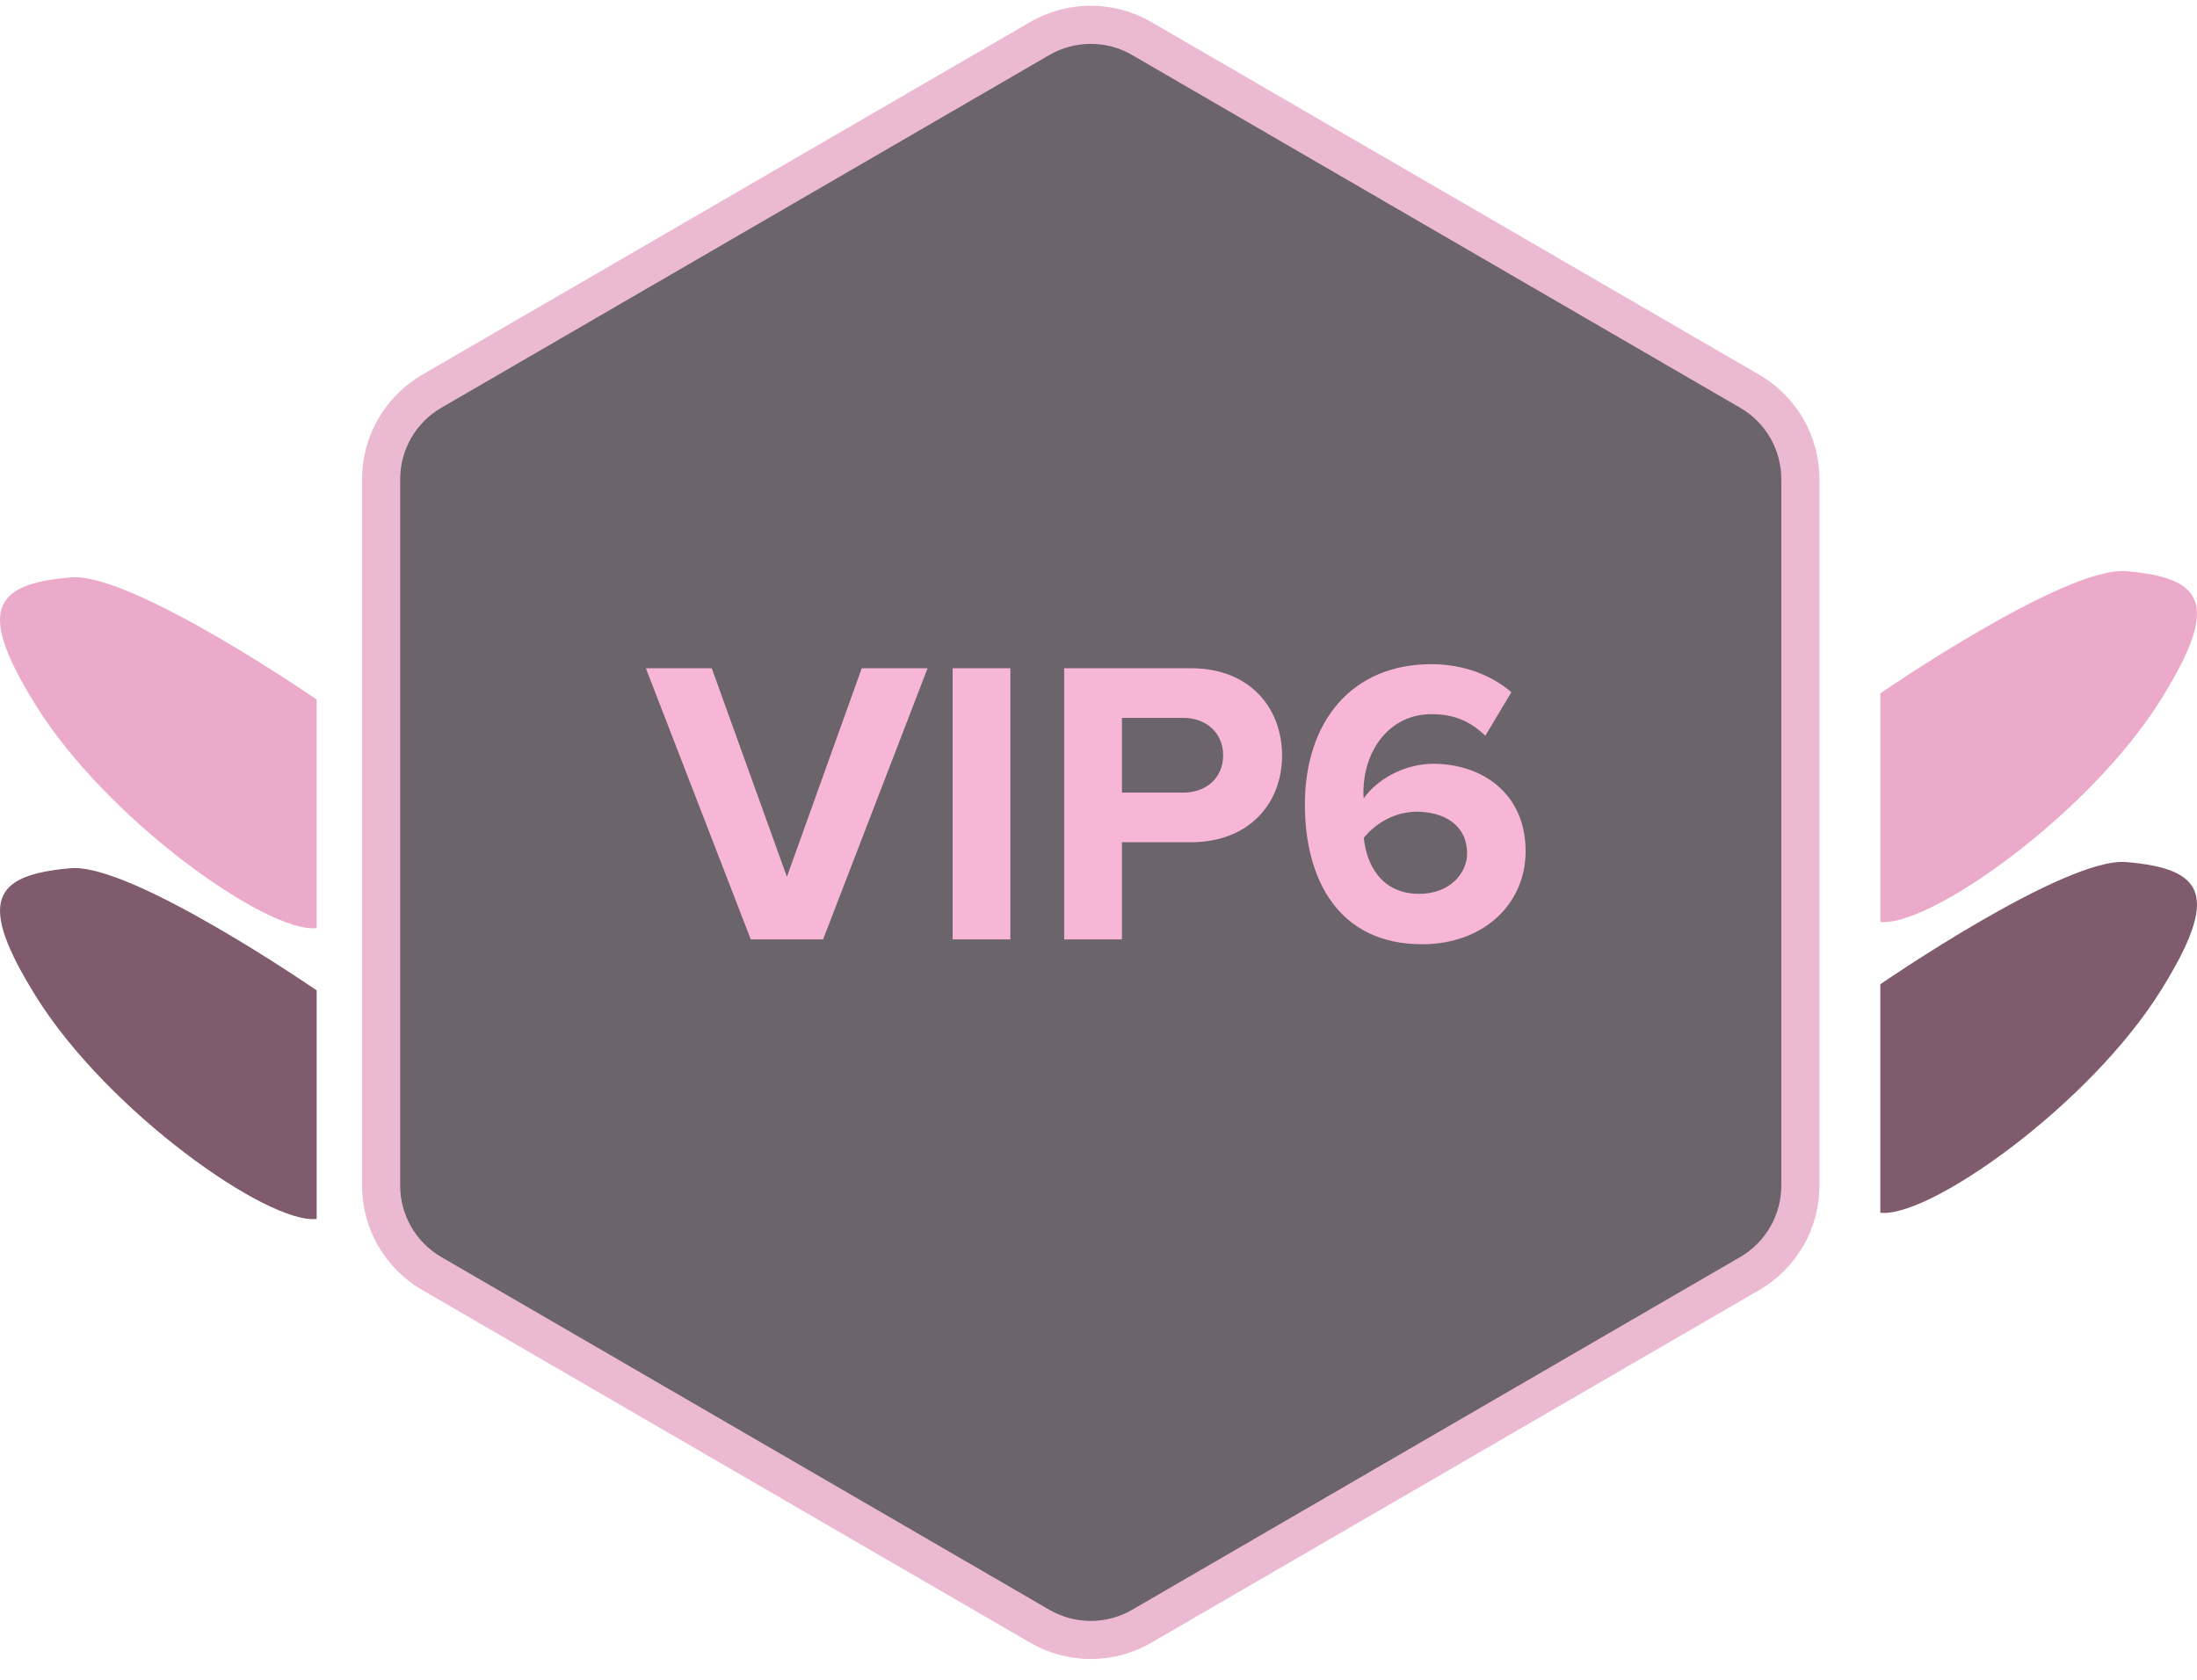
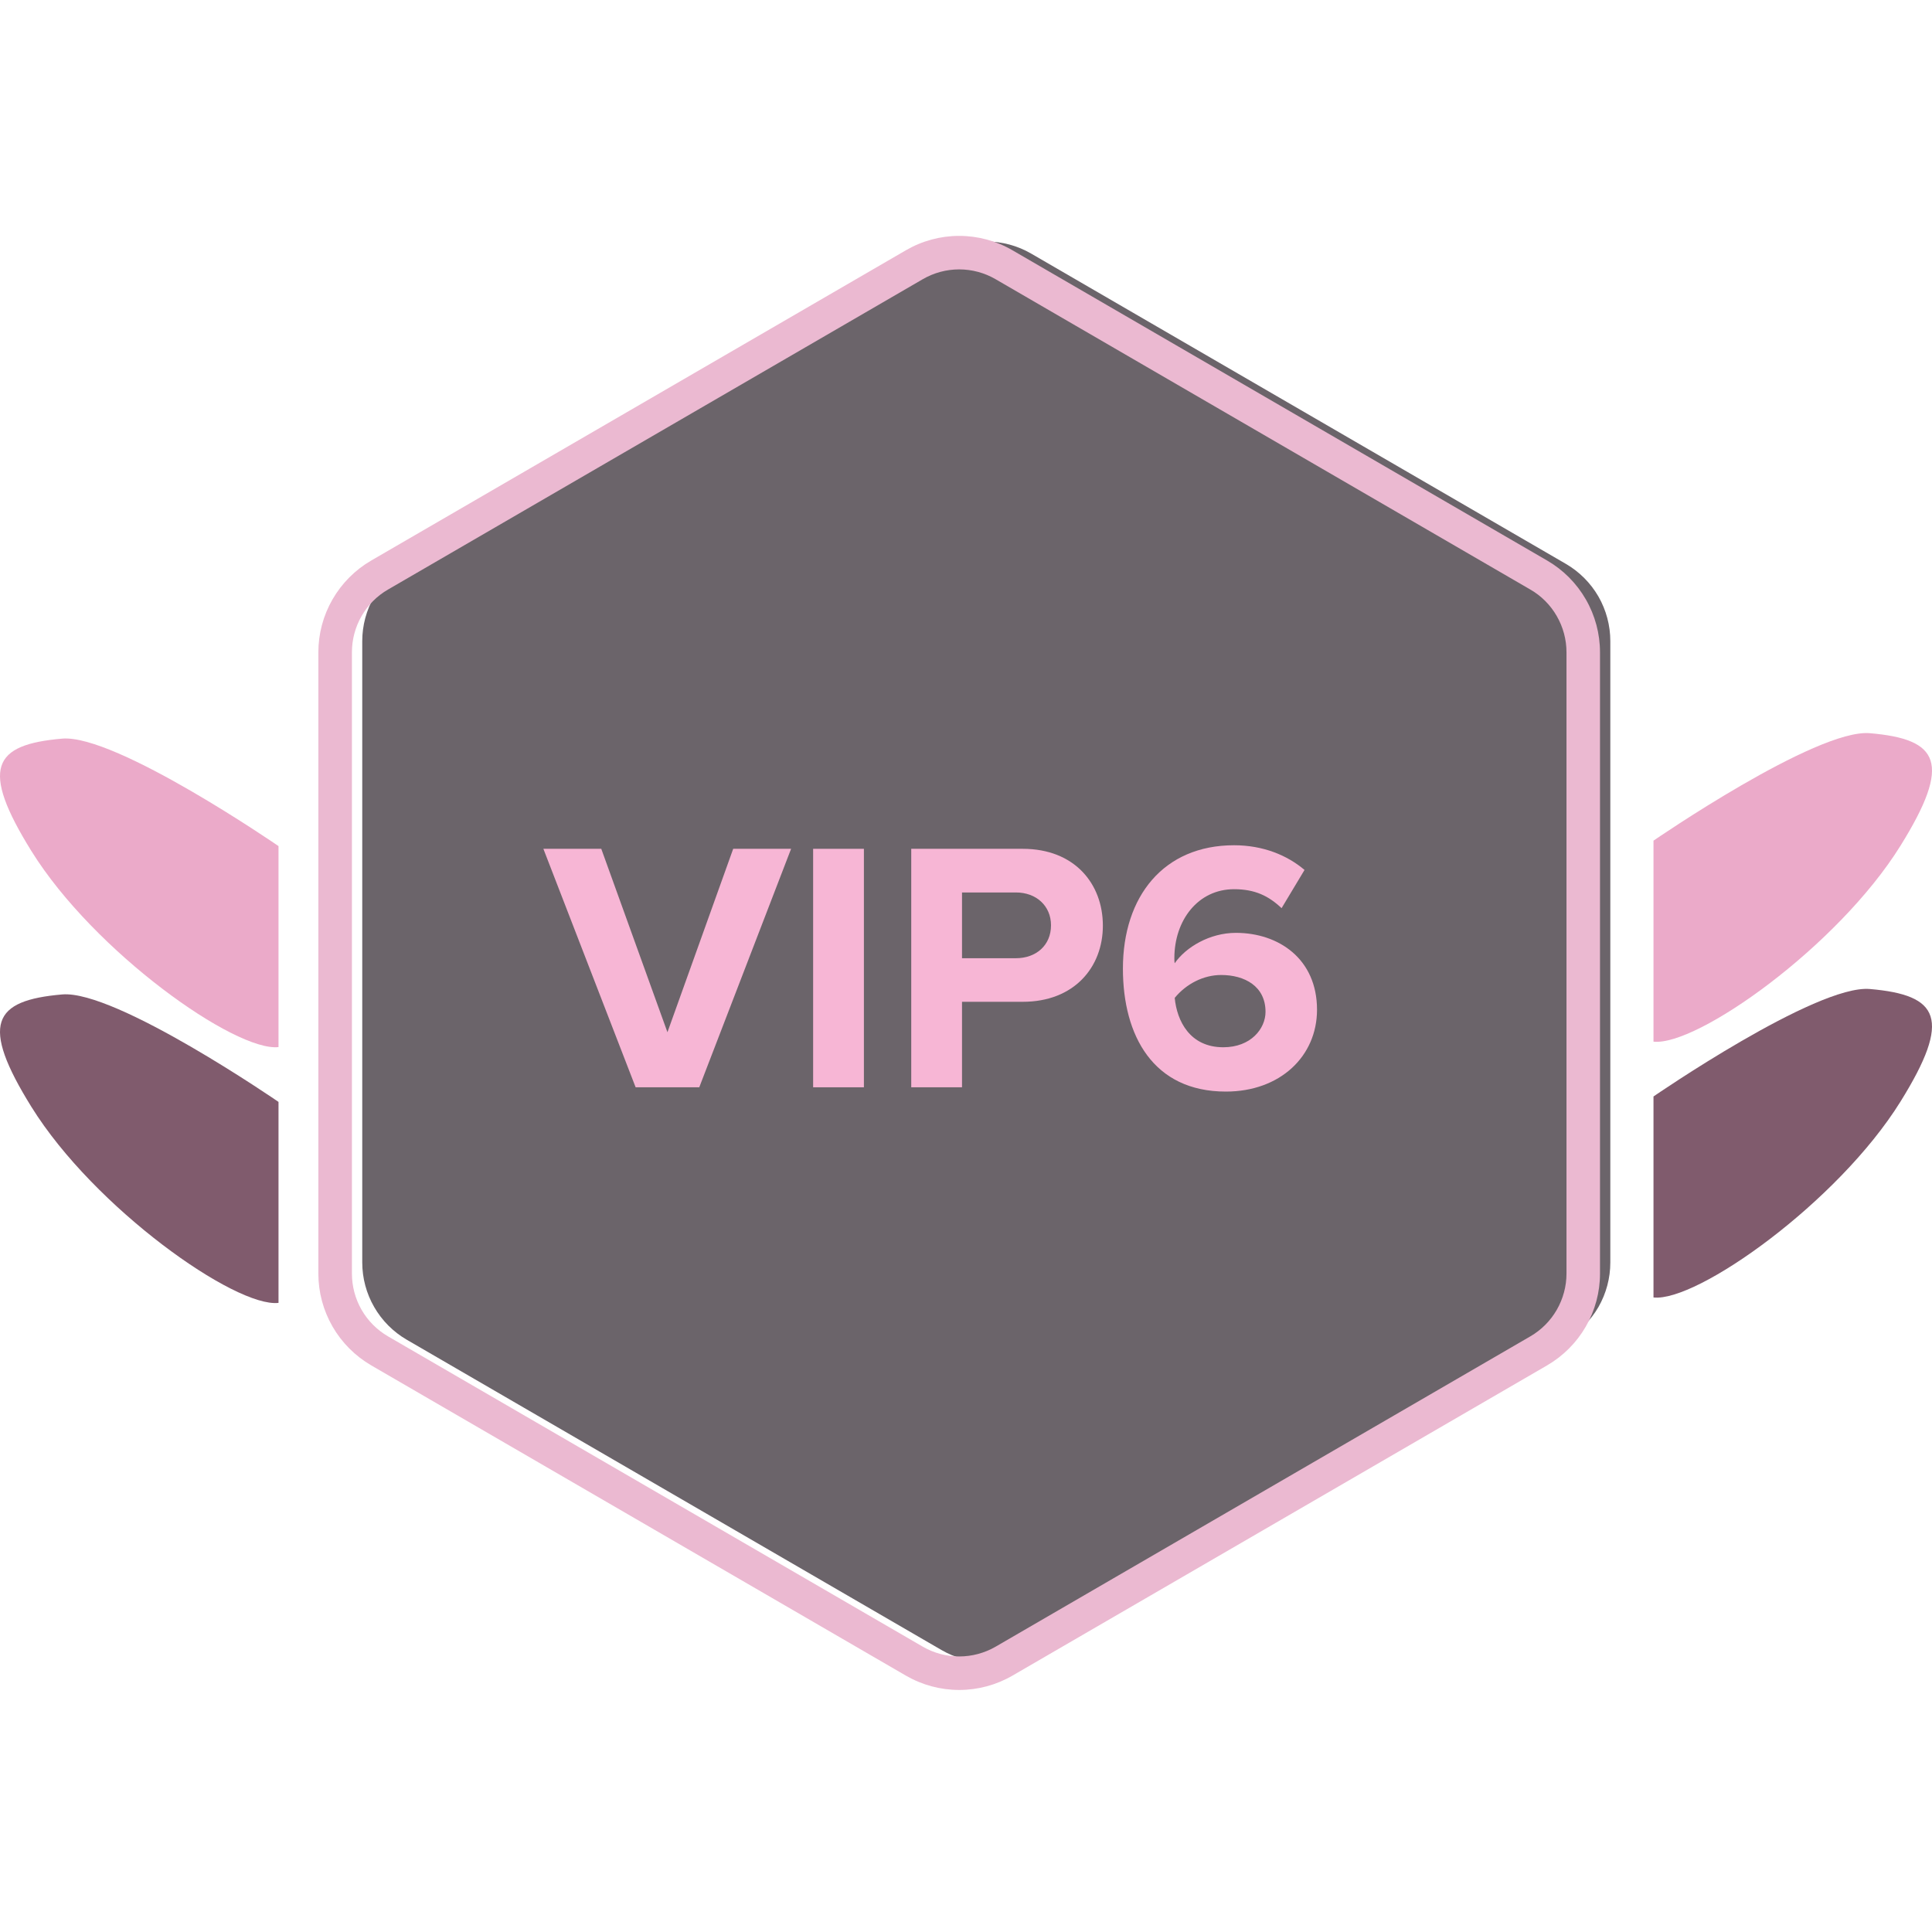
- <svg xmlns="http://www.w3.org/2000/svg" width="34" height="26" viewBox="0 0 34 26" fill="none">
-   <path d="M4.901 10.827C4.901 10.827 2.037 8.855 1.095 8.936C-0.124 9.041 -0.356 9.453 0.555 10.917C1.659 12.694 4.142 14.45 4.901 14.365L4.901 10.827Z" fill="#EBAAC9" />
-   <path d="M4.901 15.329C4.901 15.329 2.037 13.358 1.095 13.438C-0.124 13.543 -0.356 13.955 0.555 15.42C1.659 17.196 4.142 18.952 4.901 18.867L4.901 15.329Z" fill="#805B6D" />
-   <path d="M29.099 10.732C29.099 10.732 31.963 8.76 32.905 8.841C34.124 8.945 34.356 9.357 33.445 10.822C32.341 12.598 29.858 14.354 29.099 14.269L29.099 10.732Z" fill="#EBAAC9" />
-   <path d="M29.099 15.234C29.099 15.234 31.963 13.262 32.905 13.343C34.124 13.447 34.356 13.859 33.445 15.324C32.341 17.1 29.858 18.857 29.099 18.771L29.099 15.234Z" fill="#805B6D" />
-   <path d="M27.863 18.351C27.863 18.626 27.79 18.897 27.653 19.136C27.515 19.374 27.317 19.573 27.079 19.711L17.67 25.171C17.43 25.31 17.158 25.384 16.881 25.384C16.603 25.384 16.331 25.31 16.091 25.171L6.682 19.711C6.444 19.573 6.246 19.374 6.108 19.136C5.971 18.897 5.898 18.626 5.898 18.351V7.417C5.898 7.141 5.971 6.871 6.108 6.632C6.246 6.393 6.444 6.195 6.682 6.057L16.091 0.596C16.331 0.457 16.603 0.384 16.881 0.384C17.158 0.384 17.43 0.457 17.67 0.596L27.079 6.057C27.317 6.195 27.515 6.393 27.653 6.632C27.79 6.871 27.863 7.141 27.863 7.417V18.351Z" fill="#6B646A" />
-   <path fill-rule="evenodd" clip-rule="evenodd" d="M16.239 0.852C16.239 0.852 16.239 0.852 16.239 0.852L6.829 6.312C6.636 6.424 6.475 6.585 6.363 6.779C6.252 6.973 6.193 7.193 6.193 7.417C6.193 7.417 6.193 7.417 6.193 7.417V18.351C6.193 18.575 6.252 18.794 6.363 18.988C6.475 19.182 6.636 19.344 6.829 19.456L16.239 24.916C16.434 25.029 16.655 25.089 16.88 25.089C17.105 25.089 17.327 25.029 17.521 24.916L26.931 19.456C27.124 19.344 27.285 19.182 27.397 18.988C27.508 18.794 27.567 18.575 27.567 18.351V7.417C27.567 7.193 27.508 6.973 27.397 6.779C27.285 6.585 27.124 6.424 26.931 6.312L17.521 0.852C17.521 0.852 17.521 0.852 17.521 0.852C17.327 0.738 17.105 0.679 16.88 0.679C16.655 0.679 16.434 0.738 16.239 0.852ZM15.943 0.341C16.227 0.176 16.551 0.089 16.88 0.089C17.209 0.089 17.533 0.176 17.817 0.341L27.227 5.801C27.51 5.966 27.744 6.201 27.908 6.485C28.071 6.768 28.157 7.09 28.157 7.417V18.351C28.157 18.678 28.071 18.999 27.908 19.283C27.744 19.566 27.51 19.802 27.227 19.966L17.817 25.426C17.533 25.591 17.209 25.678 16.88 25.678C16.551 25.678 16.227 25.591 15.943 25.426L6.533 19.966C6.25 19.802 6.016 19.566 5.852 19.283C5.689 18.999 5.603 18.678 5.603 18.351V7.417C5.603 7.09 5.689 6.768 5.852 6.485C6.016 6.201 6.25 5.966 6.533 5.801L15.943 0.341Z" fill="#EBB9D1" />
-   <path d="M11.619 14.54L9.995 10.343H11.015L12.178 13.571L13.336 10.343H14.355L12.738 14.54H11.619Z" fill="#F7B6D5" />
-   <path d="M14.743 14.54V10.343H15.636V14.54H14.743Z" fill="#F7B6D5" />
-   <path d="M16.469 14.54V10.343H18.432C19.344 10.343 19.841 10.96 19.841 11.696C19.841 12.426 19.338 13.036 18.432 13.036H17.363V14.54H16.469ZM18.929 11.69C18.929 11.344 18.665 11.111 18.313 11.111H17.363V12.268H18.313C18.665 12.268 18.929 12.042 18.929 11.69Z" fill="#F7B6D5" />
-   <path d="M20.194 12.451C20.194 11.18 20.911 10.28 22.15 10.28C22.66 10.28 23.088 10.456 23.39 10.714L22.987 11.387C22.761 11.174 22.522 11.054 22.15 11.054C21.515 11.054 21.1 11.601 21.1 12.268C21.1 12.3 21.1 12.331 21.106 12.356C21.301 12.073 21.723 11.822 22.182 11.822C22.937 11.822 23.61 12.281 23.61 13.174C23.61 13.992 22.962 14.615 22.006 14.615C20.729 14.615 20.194 13.633 20.194 12.451ZM22.704 13.212C22.704 12.759 22.333 12.564 21.924 12.564C21.609 12.564 21.307 12.721 21.106 12.967C21.144 13.369 21.37 13.835 21.962 13.835C22.446 13.835 22.704 13.508 22.704 13.212Z" fill="#F7B6D5" />
+ <svg xmlns="http://www.w3.org/2000/svg" width="32" height="32" viewBox="0 0 32 32" fill="none">
+   <path d="M4.613 14.014C4.613 14.014 1.917 12.158 1.031 12.234C-0.117 12.332 -0.335 12.72 0.522 14.099C1.562 15.77 3.899 17.423 4.613 17.343L4.613 14.014Z" fill="#EBAAC9" />
+   <path d="M4.613 18.251C4.613 18.251 1.917 16.395 1.031 16.471C-0.117 16.57 -0.335 16.957 0.522 18.336C1.562 20.008 3.899 21.661 4.613 21.58L4.613 18.251Z" fill="#805B6D" />
+   <path d="M27.387 13.924C27.387 13.924 30.083 12.068 30.97 12.144C32.117 12.242 32.335 12.63 31.478 14.008C30.438 15.68 28.101 17.333 27.387 17.253L27.387 13.924Z" fill="#EBAAC9" />
+   <path d="M27.387 18.161C27.387 18.161 30.083 16.305 30.97 16.381C32.117 16.48 32.335 16.867 31.478 18.246C30.438 19.918 28.101 21.571 27.387 21.49L27.387 18.161Z" fill="#805B6D" />
+   <path d="M26.672 20.91C26.672 21.169 26.604 21.424 26.475 21.649C26.345 21.873 26.159 22.06 25.935 22.19L17.079 27.329C16.853 27.46 16.597 27.529 16.336 27.529C16.075 27.529 15.819 27.46 15.593 27.329L6.737 22.19C6.513 22.06 6.327 21.873 6.198 21.649C6.068 21.424 6 21.169 6 20.91V10.619C6 10.36 6.068 10.105 6.198 9.88C6.327 9.656 6.513 9.469 6.737 9.339L15.593 4.2C15.819 4.069 16.075 4 16.336 4C16.597 4 16.853 4.069 17.079 4.2L25.935 9.339C26.159 9.469 26.345 9.656 26.475 9.88C26.604 10.105 26.672 10.36 26.672 10.619V20.91Z" fill="#6B646A" />
+   <path fill-rule="evenodd" clip-rule="evenodd" d="M15.283 4.625C15.283 4.625 15.283 4.625 15.283 4.625L6.428 9.764C6.245 9.869 6.094 10.021 5.989 10.204C5.884 10.386 5.829 10.593 5.829 10.804C5.829 10.804 5.829 10.804 5.829 10.804V21.095C5.829 21.305 5.884 21.512 5.989 21.695C6.094 21.877 6.245 22.029 6.428 22.135L15.284 27.274C15.467 27.38 15.675 27.436 15.887 27.436C16.099 27.436 16.307 27.38 16.491 27.274L25.346 22.135C25.529 22.029 25.68 21.877 25.785 21.695C25.89 21.512 25.946 21.305 25.946 21.095V10.804C25.946 10.593 25.89 10.386 25.785 10.204C25.68 10.021 25.529 9.869 25.346 9.764L16.491 4.625C16.491 4.625 16.491 4.625 16.491 4.625C16.307 4.518 16.099 4.462 15.887 4.462C15.675 4.462 15.467 4.518 15.283 4.625ZM15.005 4.145C15.273 3.989 15.577 3.907 15.887 3.907C16.197 3.907 16.501 3.989 16.769 4.145L25.625 9.284C25.891 9.438 26.112 9.66 26.266 9.927C26.42 10.194 26.501 10.496 26.501 10.804V21.095C26.501 21.403 26.42 21.705 26.266 21.972C26.112 22.239 25.891 22.46 25.625 22.615L16.769 27.754C16.501 27.909 16.197 27.991 15.887 27.991C15.577 27.991 15.273 27.909 15.005 27.754L6.149 22.615C5.883 22.46 5.662 22.239 5.508 21.972C5.354 21.705 5.273 21.403 5.273 21.095V10.804C5.273 10.496 5.354 10.194 5.508 9.927C5.662 9.66 5.883 9.438 6.149 9.284L15.005 4.145Z" fill="#EBB9D1" />
+   <path d="M10.528 18.009L9 14.059H9.959L11.055 17.097L12.144 14.059H13.103L11.582 18.009H10.528Z" fill="#F7B6D5" />
+   <path d="M13.468 18.009V14.059H14.309V18.009H13.468Z" fill="#F7B6D5" />
+   <path d="M15.093 18.009V14.059H16.94C17.799 14.059 18.267 14.639 18.267 15.332C18.267 16.019 17.793 16.593 16.94 16.593H15.934V18.009H15.093ZM17.408 15.326C17.408 15.001 17.16 14.782 16.828 14.782H15.934V15.871H16.828C17.16 15.871 17.408 15.658 17.408 15.326Z" fill="#F7B6D5" />
+   <path d="M18.599 16.043C18.599 14.847 19.273 14 20.44 14C20.92 14 21.322 14.166 21.607 14.409L21.227 15.042C21.014 14.841 20.789 14.728 20.44 14.728C19.842 14.728 19.451 15.243 19.451 15.871C19.451 15.901 19.451 15.93 19.457 15.954C19.641 15.688 20.037 15.451 20.47 15.451C21.18 15.451 21.814 15.883 21.814 16.724C21.814 17.494 21.204 18.08 20.304 18.08C19.102 18.08 18.599 17.156 18.599 16.043ZM20.961 16.759C20.961 16.333 20.612 16.149 20.227 16.149C19.931 16.149 19.647 16.297 19.457 16.528C19.493 16.907 19.706 17.346 20.262 17.346C20.718 17.346 20.961 17.038 20.961 16.759Z" fill="#F7B6D5" />
</svg>
